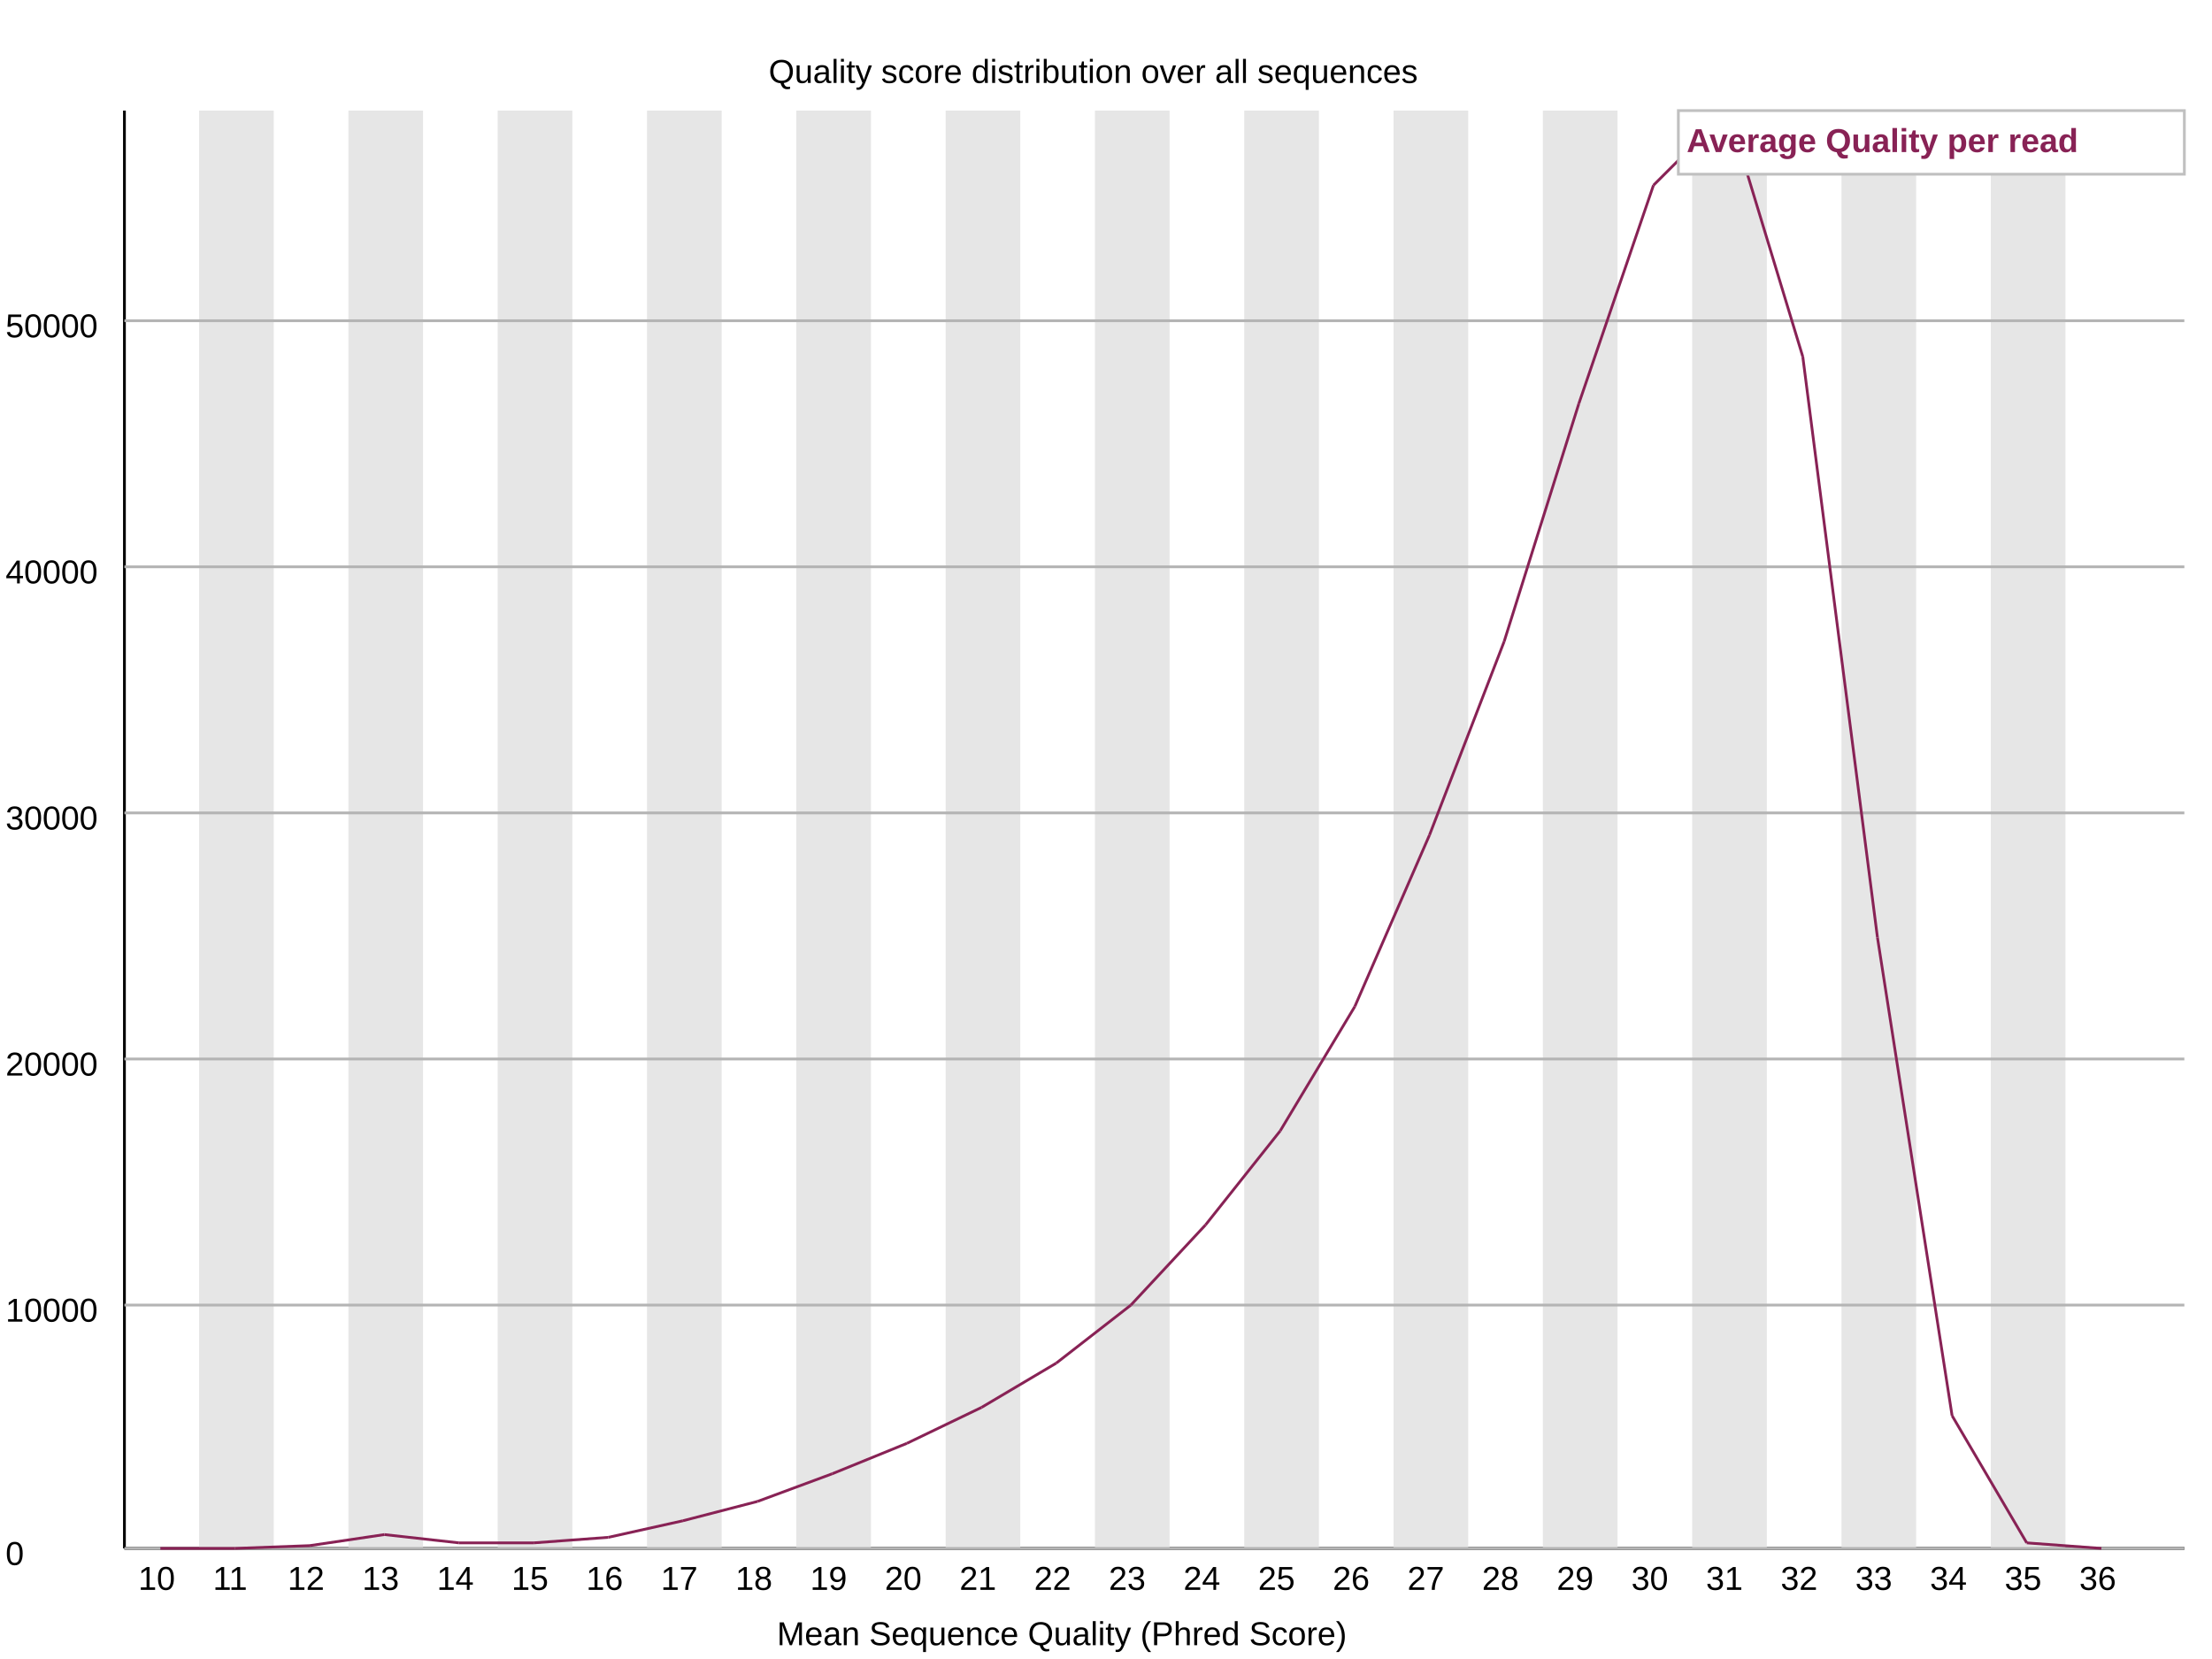
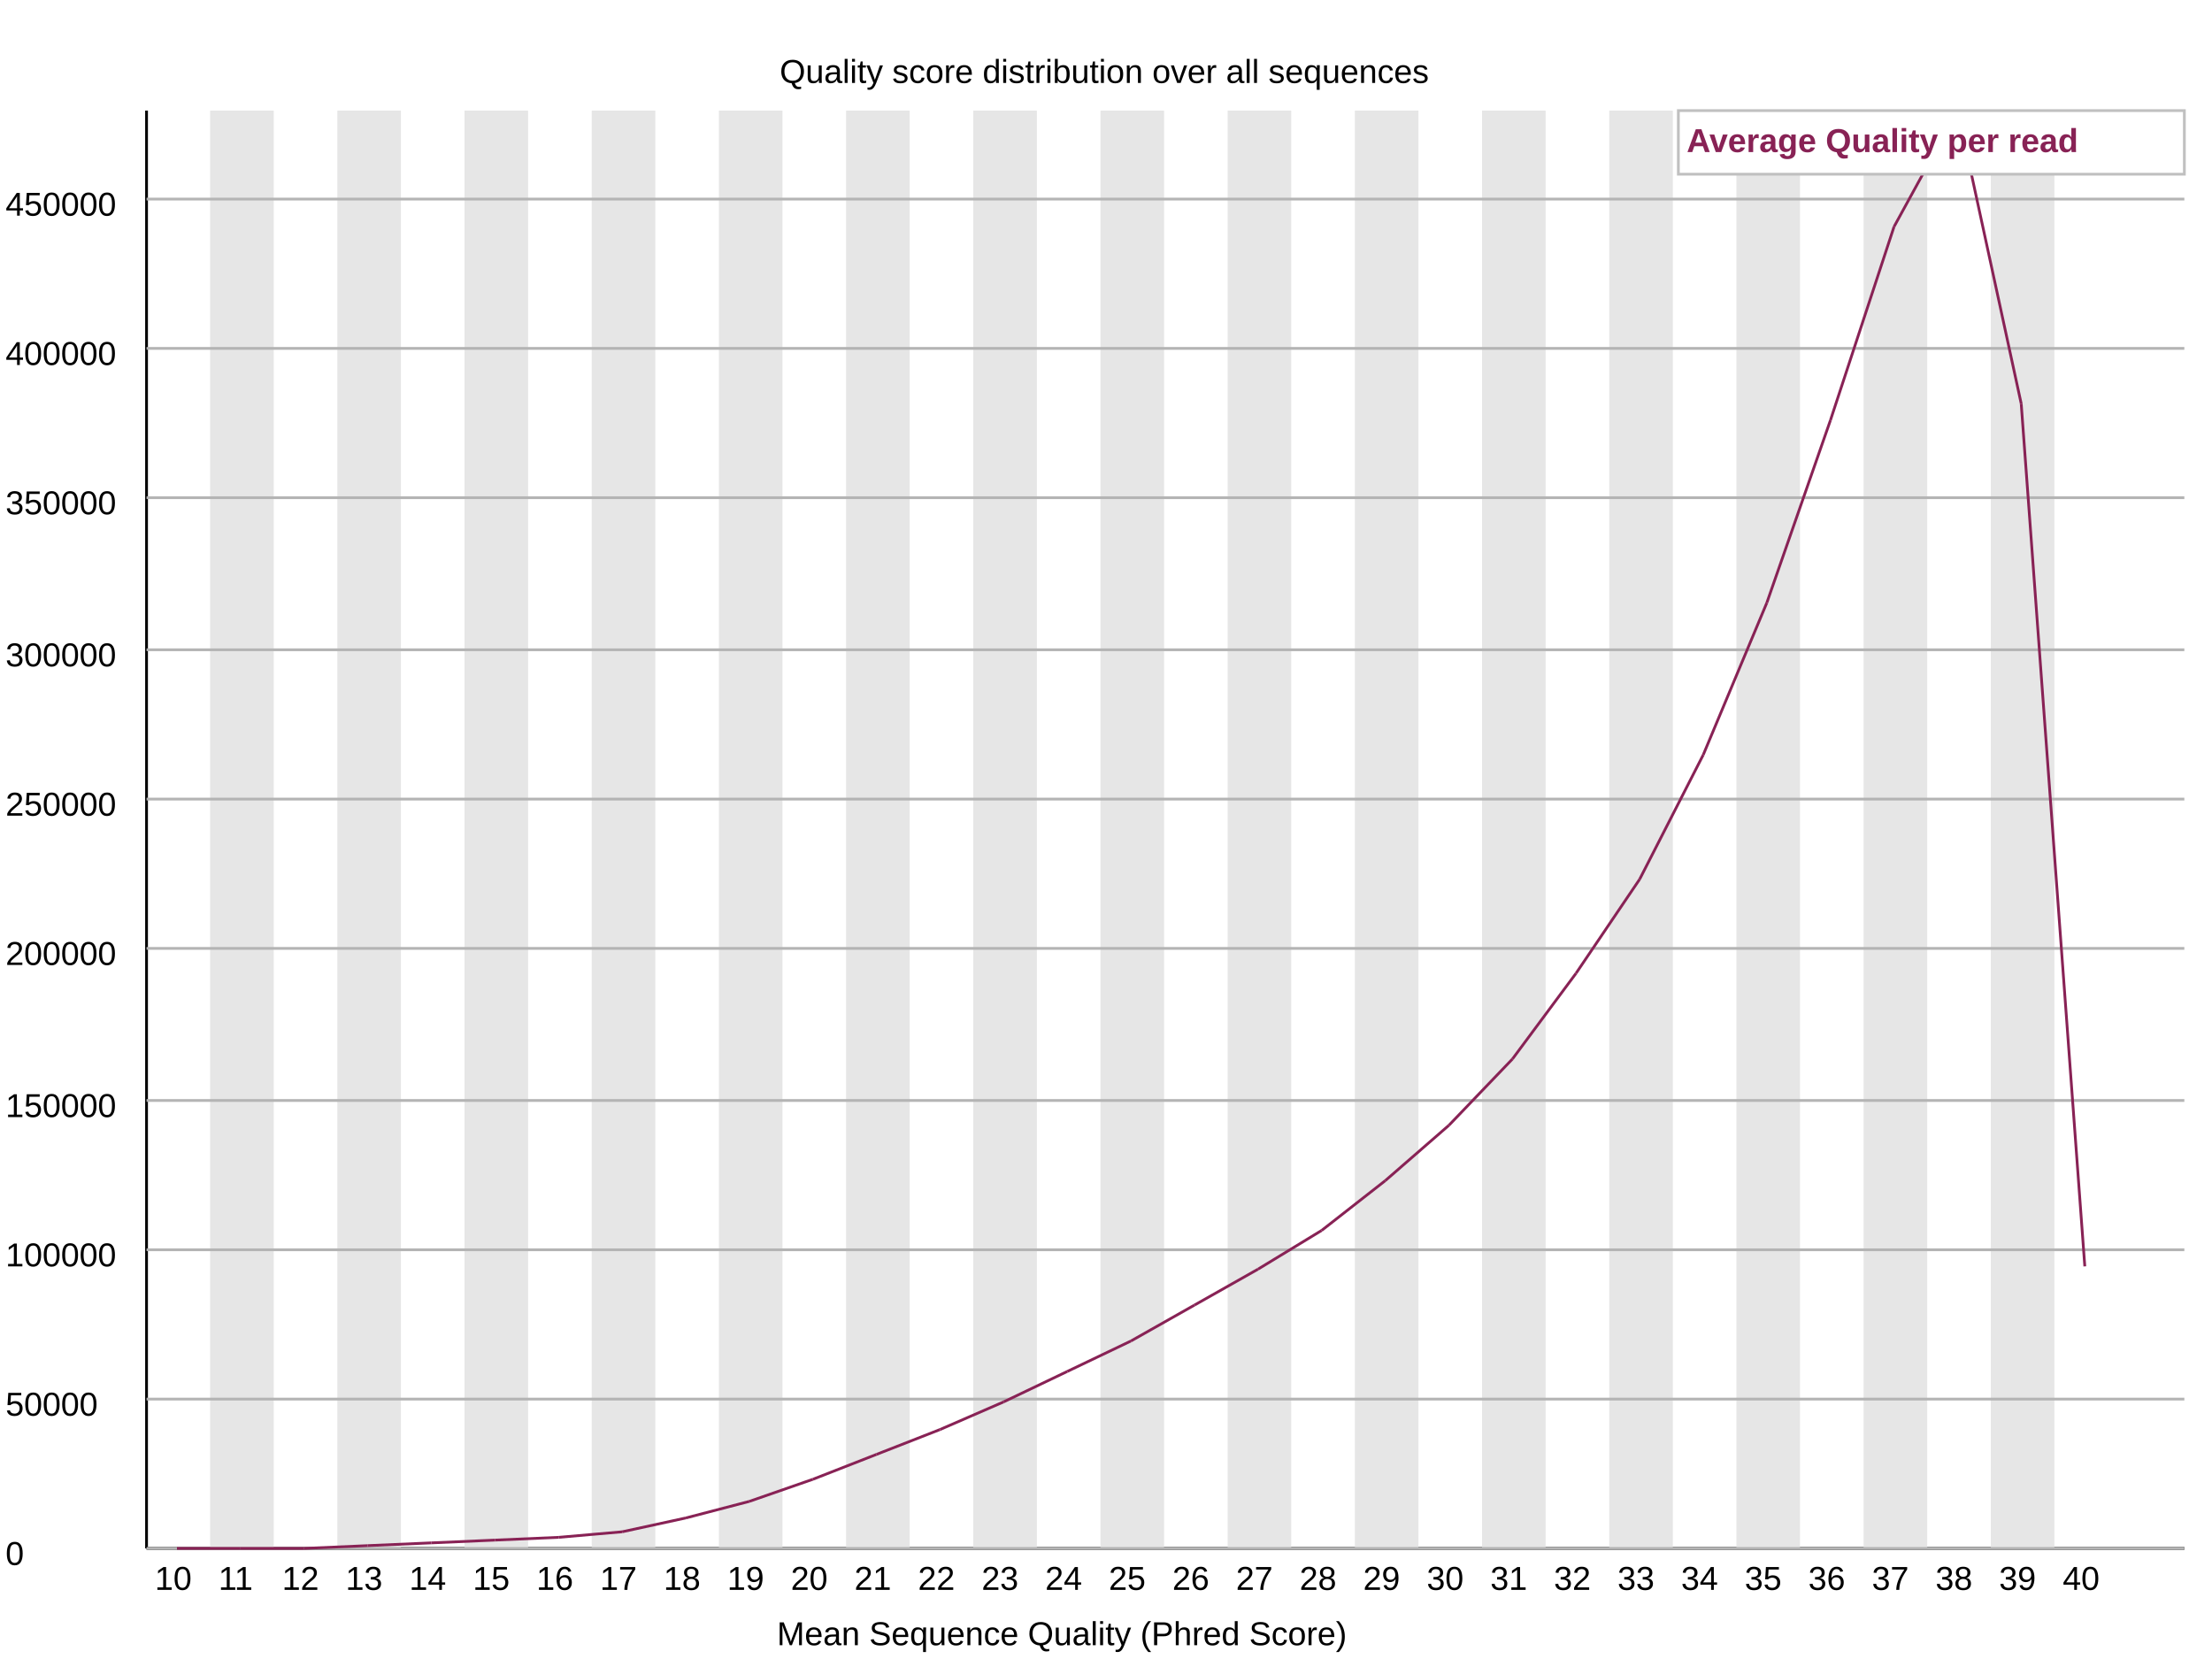
<svg xmlns="http://www.w3.org/2000/svg" width="800" height="600" version="1.1">
  <rect width="800" height="600" x="0" y="0" style="fill:rgb(238,238,238);stroke:none" />
  <rect width="800" height="600" x="0" y="0" style="fill:rgb(255,255,255);stroke:none" />
  <text x="2" y="566" fill="rgb(0,0,0)" font-family="Arial" font-size="12">0</text>
-   <text x="2" y="478" fill="rgb(0,0,0)" font-family="Arial" font-size="12">10000</text>
-   <text x="2" y="389" fill="rgb(0,0,0)" font-family="Arial" font-size="12">20000</text>
-   <text x="2" y="300" fill="rgb(0,0,0)" font-family="Arial" font-size="12">30000</text>
-   <text x="2" y="211" fill="rgb(0,0,0)" font-family="Arial" font-size="12">40000</text>
-   <text x="2" y="122" fill="rgb(0,0,0)" font-family="Arial" font-size="12">50000</text>
-   <text x="278" y="30" fill="rgb(0,0,0)" font-family="Arial" font-size="12">Quality score distribution over all sequences</text>
-   <line x1="45" y1="560" x2="790" y2="560" stroke="rgb(0,0,0)" stroke-width="1" />
-   <line x1="45" y1="560" x2="45" y2="40" stroke="rgb(0,0,0)" stroke-width="1" />
+   <text x="2" y="512" fill="rgb(0,0,0)" font-family="Arial" font-size="12">50000</text>
+   <text x="2" y="458" fill="rgb(0,0,0)" font-family="Arial" font-size="12">100000</text>
+   <text x="2" y="404" fill="rgb(0,0,0)" font-family="Arial" font-size="12">150000</text>
+   <text x="2" y="349" fill="rgb(0,0,0)" font-family="Arial" font-size="12">200000</text>
+   <text x="2" y="295" fill="rgb(0,0,0)" font-family="Arial" font-size="12">250000</text>
+   <text x="2" y="241" fill="rgb(0,0,0)" font-family="Arial" font-size="12">300000</text>
+   <text x="2" y="186" fill="rgb(0,0,0)" font-family="Arial" font-size="12">350000</text>
+   <text x="2" y="132" fill="rgb(0,0,0)" font-family="Arial" font-size="12">400000</text>
+   <text x="2" y="78" fill="rgb(0,0,0)" font-family="Arial" font-size="12">450000</text>
+   <text x="282" y="30" fill="rgb(0,0,0)" font-family="Arial" font-size="12">Quality score distribution over all sequences</text>
+   <line x1="53" y1="560" x2="790" y2="560" stroke="rgb(0,0,0)" stroke-width="1" />
+   <line x1="53" y1="560" x2="53" y2="40" stroke="rgb(0,0,0)" stroke-width="1" />
  <text x="281" y="595" fill="rgb(0,0,0)" font-family="Arial" font-size="12">Mean Sequence Quality (Phred Score)</text>
-   <text x="50" y="575" fill="rgb(0,0,0)" font-family="Arial" font-size="12">10</text>
-   <rect width="27" height="520" x="72" y="40" style="fill:rgb(230,230,230);stroke:none" />
-   <text x="77" y="575" fill="rgb(0,0,0)" font-family="Arial" font-size="12">11</text>
-   <text x="104" y="575" fill="rgb(0,0,0)" font-family="Arial" font-size="12">12</text>
-   <rect width="27" height="520" x="126" y="40" style="fill:rgb(230,230,230);stroke:none" />
-   <text x="131" y="575" fill="rgb(0,0,0)" font-family="Arial" font-size="12">13</text>
-   <text x="158" y="575" fill="rgb(0,0,0)" font-family="Arial" font-size="12">14</text>
-   <rect width="27" height="520" x="180" y="40" style="fill:rgb(230,230,230);stroke:none" />
-   <text x="185" y="575" fill="rgb(0,0,0)" font-family="Arial" font-size="12">15</text>
-   <text x="212" y="575" fill="rgb(0,0,0)" font-family="Arial" font-size="12">16</text>
-   <rect width="27" height="520" x="234" y="40" style="fill:rgb(230,230,230);stroke:none" />
-   <text x="239" y="575" fill="rgb(0,0,0)" font-family="Arial" font-size="12">17</text>
-   <text x="266" y="575" fill="rgb(0,0,0)" font-family="Arial" font-size="12">18</text>
-   <rect width="27" height="520" x="288" y="40" style="fill:rgb(230,230,230);stroke:none" />
-   <text x="293" y="575" fill="rgb(0,0,0)" font-family="Arial" font-size="12">19</text>
-   <text x="320" y="575" fill="rgb(0,0,0)" font-family="Arial" font-size="12">20</text>
-   <rect width="27" height="520" x="342" y="40" style="fill:rgb(230,230,230);stroke:none" />
-   <text x="347" y="575" fill="rgb(0,0,0)" font-family="Arial" font-size="12">21</text>
-   <text x="374" y="575" fill="rgb(0,0,0)" font-family="Arial" font-size="12">22</text>
-   <rect width="27" height="520" x="396" y="40" style="fill:rgb(230,230,230);stroke:none" />
-   <text x="401" y="575" fill="rgb(0,0,0)" font-family="Arial" font-size="12">23</text>
-   <text x="428" y="575" fill="rgb(0,0,0)" font-family="Arial" font-size="12">24</text>
-   <rect width="27" height="520" x="450" y="40" style="fill:rgb(230,230,230);stroke:none" />
-   <text x="455" y="575" fill="rgb(0,0,0)" font-family="Arial" font-size="12">25</text>
-   <text x="482" y="575" fill="rgb(0,0,0)" font-family="Arial" font-size="12">26</text>
-   <rect width="27" height="520" x="504" y="40" style="fill:rgb(230,230,230);stroke:none" />
-   <text x="509" y="575" fill="rgb(0,0,0)" font-family="Arial" font-size="12">27</text>
-   <text x="536" y="575" fill="rgb(0,0,0)" font-family="Arial" font-size="12">28</text>
-   <rect width="27" height="520" x="558" y="40" style="fill:rgb(230,230,230);stroke:none" />
-   <text x="563" y="575" fill="rgb(0,0,0)" font-family="Arial" font-size="12">29</text>
-   <text x="590" y="575" fill="rgb(0,0,0)" font-family="Arial" font-size="12">30</text>
-   <rect width="27" height="520" x="612" y="40" style="fill:rgb(230,230,230);stroke:none" />
-   <text x="617" y="575" fill="rgb(0,0,0)" font-family="Arial" font-size="12">31</text>
-   <text x="644" y="575" fill="rgb(0,0,0)" font-family="Arial" font-size="12">32</text>
-   <rect width="27" height="520" x="666" y="40" style="fill:rgb(230,230,230);stroke:none" />
-   <text x="671" y="575" fill="rgb(0,0,0)" font-family="Arial" font-size="12">33</text>
-   <text x="698" y="575" fill="rgb(0,0,0)" font-family="Arial" font-size="12">34</text>
-   <rect width="27" height="520" x="720" y="40" style="fill:rgb(230,230,230);stroke:none" />
-   <text x="725" y="575" fill="rgb(0,0,0)" font-family="Arial" font-size="12">35</text>
-   <text x="752" y="575" fill="rgb(0,0,0)" font-family="Arial" font-size="12">36</text>
-   <line x1="45" y1="560" x2="790" y2="560" stroke="rgb(180,180,180)" stroke-width="1" />
-   <line x1="45" y1="472" x2="790" y2="472" stroke="rgb(180,180,180)" stroke-width="1" />
-   <line x1="45" y1="383" x2="790" y2="383" stroke="rgb(180,180,180)" stroke-width="1" />
-   <line x1="45" y1="294" x2="790" y2="294" stroke="rgb(180,180,180)" stroke-width="1" />
-   <line x1="45" y1="205" x2="790" y2="205" stroke="rgb(180,180,180)" stroke-width="1" />
-   <line x1="45" y1="116" x2="790" y2="116" stroke="rgb(180,180,180)" stroke-width="1" />
-   <line x1="58" y1="560" x2="85" y2="560" stroke="rgb(136,34,85)" stroke-width="1" />
-   <line x1="85" y1="560" x2="112" y2="559" stroke="rgb(136,34,85)" stroke-width="1" />
-   <line x1="112" y1="559" x2="139" y2="555" stroke="rgb(136,34,85)" stroke-width="1" />
-   <line x1="139" y1="555" x2="166" y2="558" stroke="rgb(136,34,85)" stroke-width="1" />
-   <line x1="166" y1="558" x2="193" y2="558" stroke="rgb(136,34,85)" stroke-width="1" />
-   <line x1="193" y1="558" x2="220" y2="556" stroke="rgb(136,34,85)" stroke-width="1" />
-   <line x1="220" y1="556" x2="247" y2="550" stroke="rgb(136,34,85)" stroke-width="1" />
-   <line x1="247" y1="550" x2="274" y2="543" stroke="rgb(136,34,85)" stroke-width="1" />
-   <line x1="274" y1="543" x2="301" y2="533" stroke="rgb(136,34,85)" stroke-width="1" />
-   <line x1="301" y1="533" x2="328" y2="522" stroke="rgb(136,34,85)" stroke-width="1" />
-   <line x1="328" y1="522" x2="355" y2="509" stroke="rgb(136,34,85)" stroke-width="1" />
-   <line x1="355" y1="509" x2="382" y2="493" stroke="rgb(136,34,85)" stroke-width="1" />
-   <line x1="382" y1="493" x2="409" y2="472" stroke="rgb(136,34,85)" stroke-width="1" />
-   <line x1="409" y1="472" x2="436" y2="443" stroke="rgb(136,34,85)" stroke-width="1" />
-   <line x1="436" y1="443" x2="463" y2="409" stroke="rgb(136,34,85)" stroke-width="1" />
-   <line x1="463" y1="409" x2="490" y2="364" stroke="rgb(136,34,85)" stroke-width="1" />
-   <line x1="490" y1="364" x2="517" y2="302" stroke="rgb(136,34,85)" stroke-width="1" />
-   <line x1="517" y1="302" x2="544" y2="232" stroke="rgb(136,34,85)" stroke-width="1" />
-   <line x1="544" y1="232" x2="571" y2="146" stroke="rgb(136,34,85)" stroke-width="1" />
-   <line x1="571" y1="146" x2="598" y2="67" stroke="rgb(136,34,85)" stroke-width="1" />
-   <line x1="598" y1="67" x2="625" y2="40" stroke="rgb(136,34,85)" stroke-width="1" />
-   <line x1="625" y1="40" x2="652" y2="129" stroke="rgb(136,34,85)" stroke-width="1" />
-   <line x1="652" y1="129" x2="679" y2="339" stroke="rgb(136,34,85)" stroke-width="1" />
-   <line x1="679" y1="339" x2="706" y2="512" stroke="rgb(136,34,85)" stroke-width="1" />
-   <line x1="706" y1="512" x2="733" y2="558" stroke="rgb(136,34,85)" stroke-width="1" />
-   <line x1="733" y1="558" x2="760" y2="560" stroke="rgb(136,34,85)" stroke-width="1" />
+   <text x="56" y="575" fill="rgb(0,0,0)" font-family="Arial" font-size="12">10</text>
+   <rect width="23" height="520" x="76" y="40" style="fill:rgb(230,230,230);stroke:none" />
+   <text x="79" y="575" fill="rgb(0,0,0)" font-family="Arial" font-size="12">11</text>
+   <text x="102" y="575" fill="rgb(0,0,0)" font-family="Arial" font-size="12">12</text>
+   <rect width="23" height="520" x="122" y="40" style="fill:rgb(230,230,230);stroke:none" />
+   <text x="125" y="575" fill="rgb(0,0,0)" font-family="Arial" font-size="12">13</text>
+   <text x="148" y="575" fill="rgb(0,0,0)" font-family="Arial" font-size="12">14</text>
+   <rect width="23" height="520" x="168" y="40" style="fill:rgb(230,230,230);stroke:none" />
+   <text x="171" y="575" fill="rgb(0,0,0)" font-family="Arial" font-size="12">15</text>
+   <text x="194" y="575" fill="rgb(0,0,0)" font-family="Arial" font-size="12">16</text>
+   <rect width="23" height="520" x="214" y="40" style="fill:rgb(230,230,230);stroke:none" />
+   <text x="217" y="575" fill="rgb(0,0,0)" font-family="Arial" font-size="12">17</text>
+   <text x="240" y="575" fill="rgb(0,0,0)" font-family="Arial" font-size="12">18</text>
+   <rect width="23" height="520" x="260" y="40" style="fill:rgb(230,230,230);stroke:none" />
+   <text x="263" y="575" fill="rgb(0,0,0)" font-family="Arial" font-size="12">19</text>
+   <text x="286" y="575" fill="rgb(0,0,0)" font-family="Arial" font-size="12">20</text>
+   <rect width="23" height="520" x="306" y="40" style="fill:rgb(230,230,230);stroke:none" />
+   <text x="309" y="575" fill="rgb(0,0,0)" font-family="Arial" font-size="12">21</text>
+   <text x="332" y="575" fill="rgb(0,0,0)" font-family="Arial" font-size="12">22</text>
+   <rect width="23" height="520" x="352" y="40" style="fill:rgb(230,230,230);stroke:none" />
+   <text x="355" y="575" fill="rgb(0,0,0)" font-family="Arial" font-size="12">23</text>
+   <text x="378" y="575" fill="rgb(0,0,0)" font-family="Arial" font-size="12">24</text>
+   <rect width="23" height="520" x="398" y="40" style="fill:rgb(230,230,230);stroke:none" />
+   <text x="401" y="575" fill="rgb(0,0,0)" font-family="Arial" font-size="12">25</text>
+   <text x="424" y="575" fill="rgb(0,0,0)" font-family="Arial" font-size="12">26</text>
+   <rect width="23" height="520" x="444" y="40" style="fill:rgb(230,230,230);stroke:none" />
+   <text x="447" y="575" fill="rgb(0,0,0)" font-family="Arial" font-size="12">27</text>
+   <text x="470" y="575" fill="rgb(0,0,0)" font-family="Arial" font-size="12">28</text>
+   <rect width="23" height="520" x="490" y="40" style="fill:rgb(230,230,230);stroke:none" />
+   <text x="493" y="575" fill="rgb(0,0,0)" font-family="Arial" font-size="12">29</text>
+   <text x="516" y="575" fill="rgb(0,0,0)" font-family="Arial" font-size="12">30</text>
+   <rect width="23" height="520" x="536" y="40" style="fill:rgb(230,230,230);stroke:none" />
+   <text x="539" y="575" fill="rgb(0,0,0)" font-family="Arial" font-size="12">31</text>
+   <text x="562" y="575" fill="rgb(0,0,0)" font-family="Arial" font-size="12">32</text>
+   <rect width="23" height="520" x="582" y="40" style="fill:rgb(230,230,230);stroke:none" />
+   <text x="585" y="575" fill="rgb(0,0,0)" font-family="Arial" font-size="12">33</text>
+   <text x="608" y="575" fill="rgb(0,0,0)" font-family="Arial" font-size="12">34</text>
+   <rect width="23" height="520" x="628" y="40" style="fill:rgb(230,230,230);stroke:none" />
+   <text x="631" y="575" fill="rgb(0,0,0)" font-family="Arial" font-size="12">35</text>
+   <text x="654" y="575" fill="rgb(0,0,0)" font-family="Arial" font-size="12">36</text>
+   <rect width="23" height="520" x="674" y="40" style="fill:rgb(230,230,230);stroke:none" />
+   <text x="677" y="575" fill="rgb(0,0,0)" font-family="Arial" font-size="12">37</text>
+   <text x="700" y="575" fill="rgb(0,0,0)" font-family="Arial" font-size="12">38</text>
+   <rect width="23" height="520" x="720" y="40" style="fill:rgb(230,230,230);stroke:none" />
+   <text x="723" y="575" fill="rgb(0,0,0)" font-family="Arial" font-size="12">39</text>
+   <text x="746" y="575" fill="rgb(0,0,0)" font-family="Arial" font-size="12">40</text>
+   <line x1="53" y1="560" x2="790" y2="560" stroke="rgb(180,180,180)" stroke-width="1" />
+   <line x1="53" y1="506" x2="790" y2="506" stroke="rgb(180,180,180)" stroke-width="1" />
+   <line x1="53" y1="452" x2="790" y2="452" stroke="rgb(180,180,180)" stroke-width="1" />
+   <line x1="53" y1="398" x2="790" y2="398" stroke="rgb(180,180,180)" stroke-width="1" />
+   <line x1="53" y1="343" x2="790" y2="343" stroke="rgb(180,180,180)" stroke-width="1" />
+   <line x1="53" y1="289" x2="790" y2="289" stroke="rgb(180,180,180)" stroke-width="1" />
+   <line x1="53" y1="235" x2="790" y2="235" stroke="rgb(180,180,180)" stroke-width="1" />
+   <line x1="53" y1="180" x2="790" y2="180" stroke="rgb(180,180,180)" stroke-width="1" />
+   <line x1="53" y1="126" x2="790" y2="126" stroke="rgb(180,180,180)" stroke-width="1" />
+   <line x1="53" y1="72" x2="790" y2="72" stroke="rgb(180,180,180)" stroke-width="1" />
+   <line x1="64" y1="560" x2="87" y2="560" stroke="rgb(136,34,85)" stroke-width="1" />
+   <line x1="87" y1="560" x2="110" y2="560" stroke="rgb(136,34,85)" stroke-width="1" />
+   <line x1="110" y1="560" x2="133" y2="559" stroke="rgb(136,34,85)" stroke-width="1" />
+   <line x1="133" y1="559" x2="156" y2="558" stroke="rgb(136,34,85)" stroke-width="1" />
+   <line x1="156" y1="558" x2="179" y2="557" stroke="rgb(136,34,85)" stroke-width="1" />
+   <line x1="179" y1="557" x2="202" y2="556" stroke="rgb(136,34,85)" stroke-width="1" />
+   <line x1="202" y1="556" x2="225" y2="554" stroke="rgb(136,34,85)" stroke-width="1" />
+   <line x1="225" y1="554" x2="248" y2="549" stroke="rgb(136,34,85)" stroke-width="1" />
+   <line x1="248" y1="549" x2="271" y2="543" stroke="rgb(136,34,85)" stroke-width="1" />
+   <line x1="271" y1="543" x2="294" y2="535" stroke="rgb(136,34,85)" stroke-width="1" />
+   <line x1="294" y1="535" x2="317" y2="526" stroke="rgb(136,34,85)" stroke-width="1" />
+   <line x1="317" y1="526" x2="340" y2="517" stroke="rgb(136,34,85)" stroke-width="1" />
+   <line x1="340" y1="517" x2="363" y2="507" stroke="rgb(136,34,85)" stroke-width="1" />
+   <line x1="363" y1="507" x2="386" y2="496" stroke="rgb(136,34,85)" stroke-width="1" />
+   <line x1="386" y1="496" x2="409" y2="485" stroke="rgb(136,34,85)" stroke-width="1" />
+   <line x1="409" y1="485" x2="432" y2="472" stroke="rgb(136,34,85)" stroke-width="1" />
+   <line x1="432" y1="472" x2="455" y2="459" stroke="rgb(136,34,85)" stroke-width="1" />
+   <line x1="455" y1="459" x2="478" y2="445" stroke="rgb(136,34,85)" stroke-width="1" />
+   <line x1="478" y1="445" x2="501" y2="427" stroke="rgb(136,34,85)" stroke-width="1" />
+   <line x1="501" y1="427" x2="524" y2="407" stroke="rgb(136,34,85)" stroke-width="1" />
+   <line x1="524" y1="407" x2="547" y2="383" stroke="rgb(136,34,85)" stroke-width="1" />
+   <line x1="547" y1="383" x2="570" y2="352" stroke="rgb(136,34,85)" stroke-width="1" />
+   <line x1="570" y1="352" x2="593" y2="318" stroke="rgb(136,34,85)" stroke-width="1" />
+   <line x1="593" y1="318" x2="616" y2="273" stroke="rgb(136,34,85)" stroke-width="1" />
+   <line x1="616" y1="273" x2="639" y2="218" stroke="rgb(136,34,85)" stroke-width="1" />
+   <line x1="639" y1="218" x2="662" y2="152" stroke="rgb(136,34,85)" stroke-width="1" />
+   <line x1="662" y1="152" x2="685" y2="82" stroke="rgb(136,34,85)" stroke-width="1" />
+   <line x1="685" y1="82" x2="708" y2="40" stroke="rgb(136,34,85)" stroke-width="1" />
+   <line x1="708" y1="40" x2="731" y2="146" stroke="rgb(136,34,85)" stroke-width="1" />
+   <line x1="731" y1="146" x2="754" y2="458" stroke="rgb(136,34,85)" stroke-width="1" />
  <rect width="183" height="23" x="607" y="40" style="fill:rgb(255,255,255);stroke:none" />
  <rect width="183" height="23" x="607" y="40" rx="0" ry="0" style="fill:none;stroke-width:1;stroke:rgb(192,192,192)" />
  <text x="610" y="55" fill="rgb(136,34,85)" font-family="Arial" font-size="12" font-weight="bold">Average Quality per read</text>
</svg>
